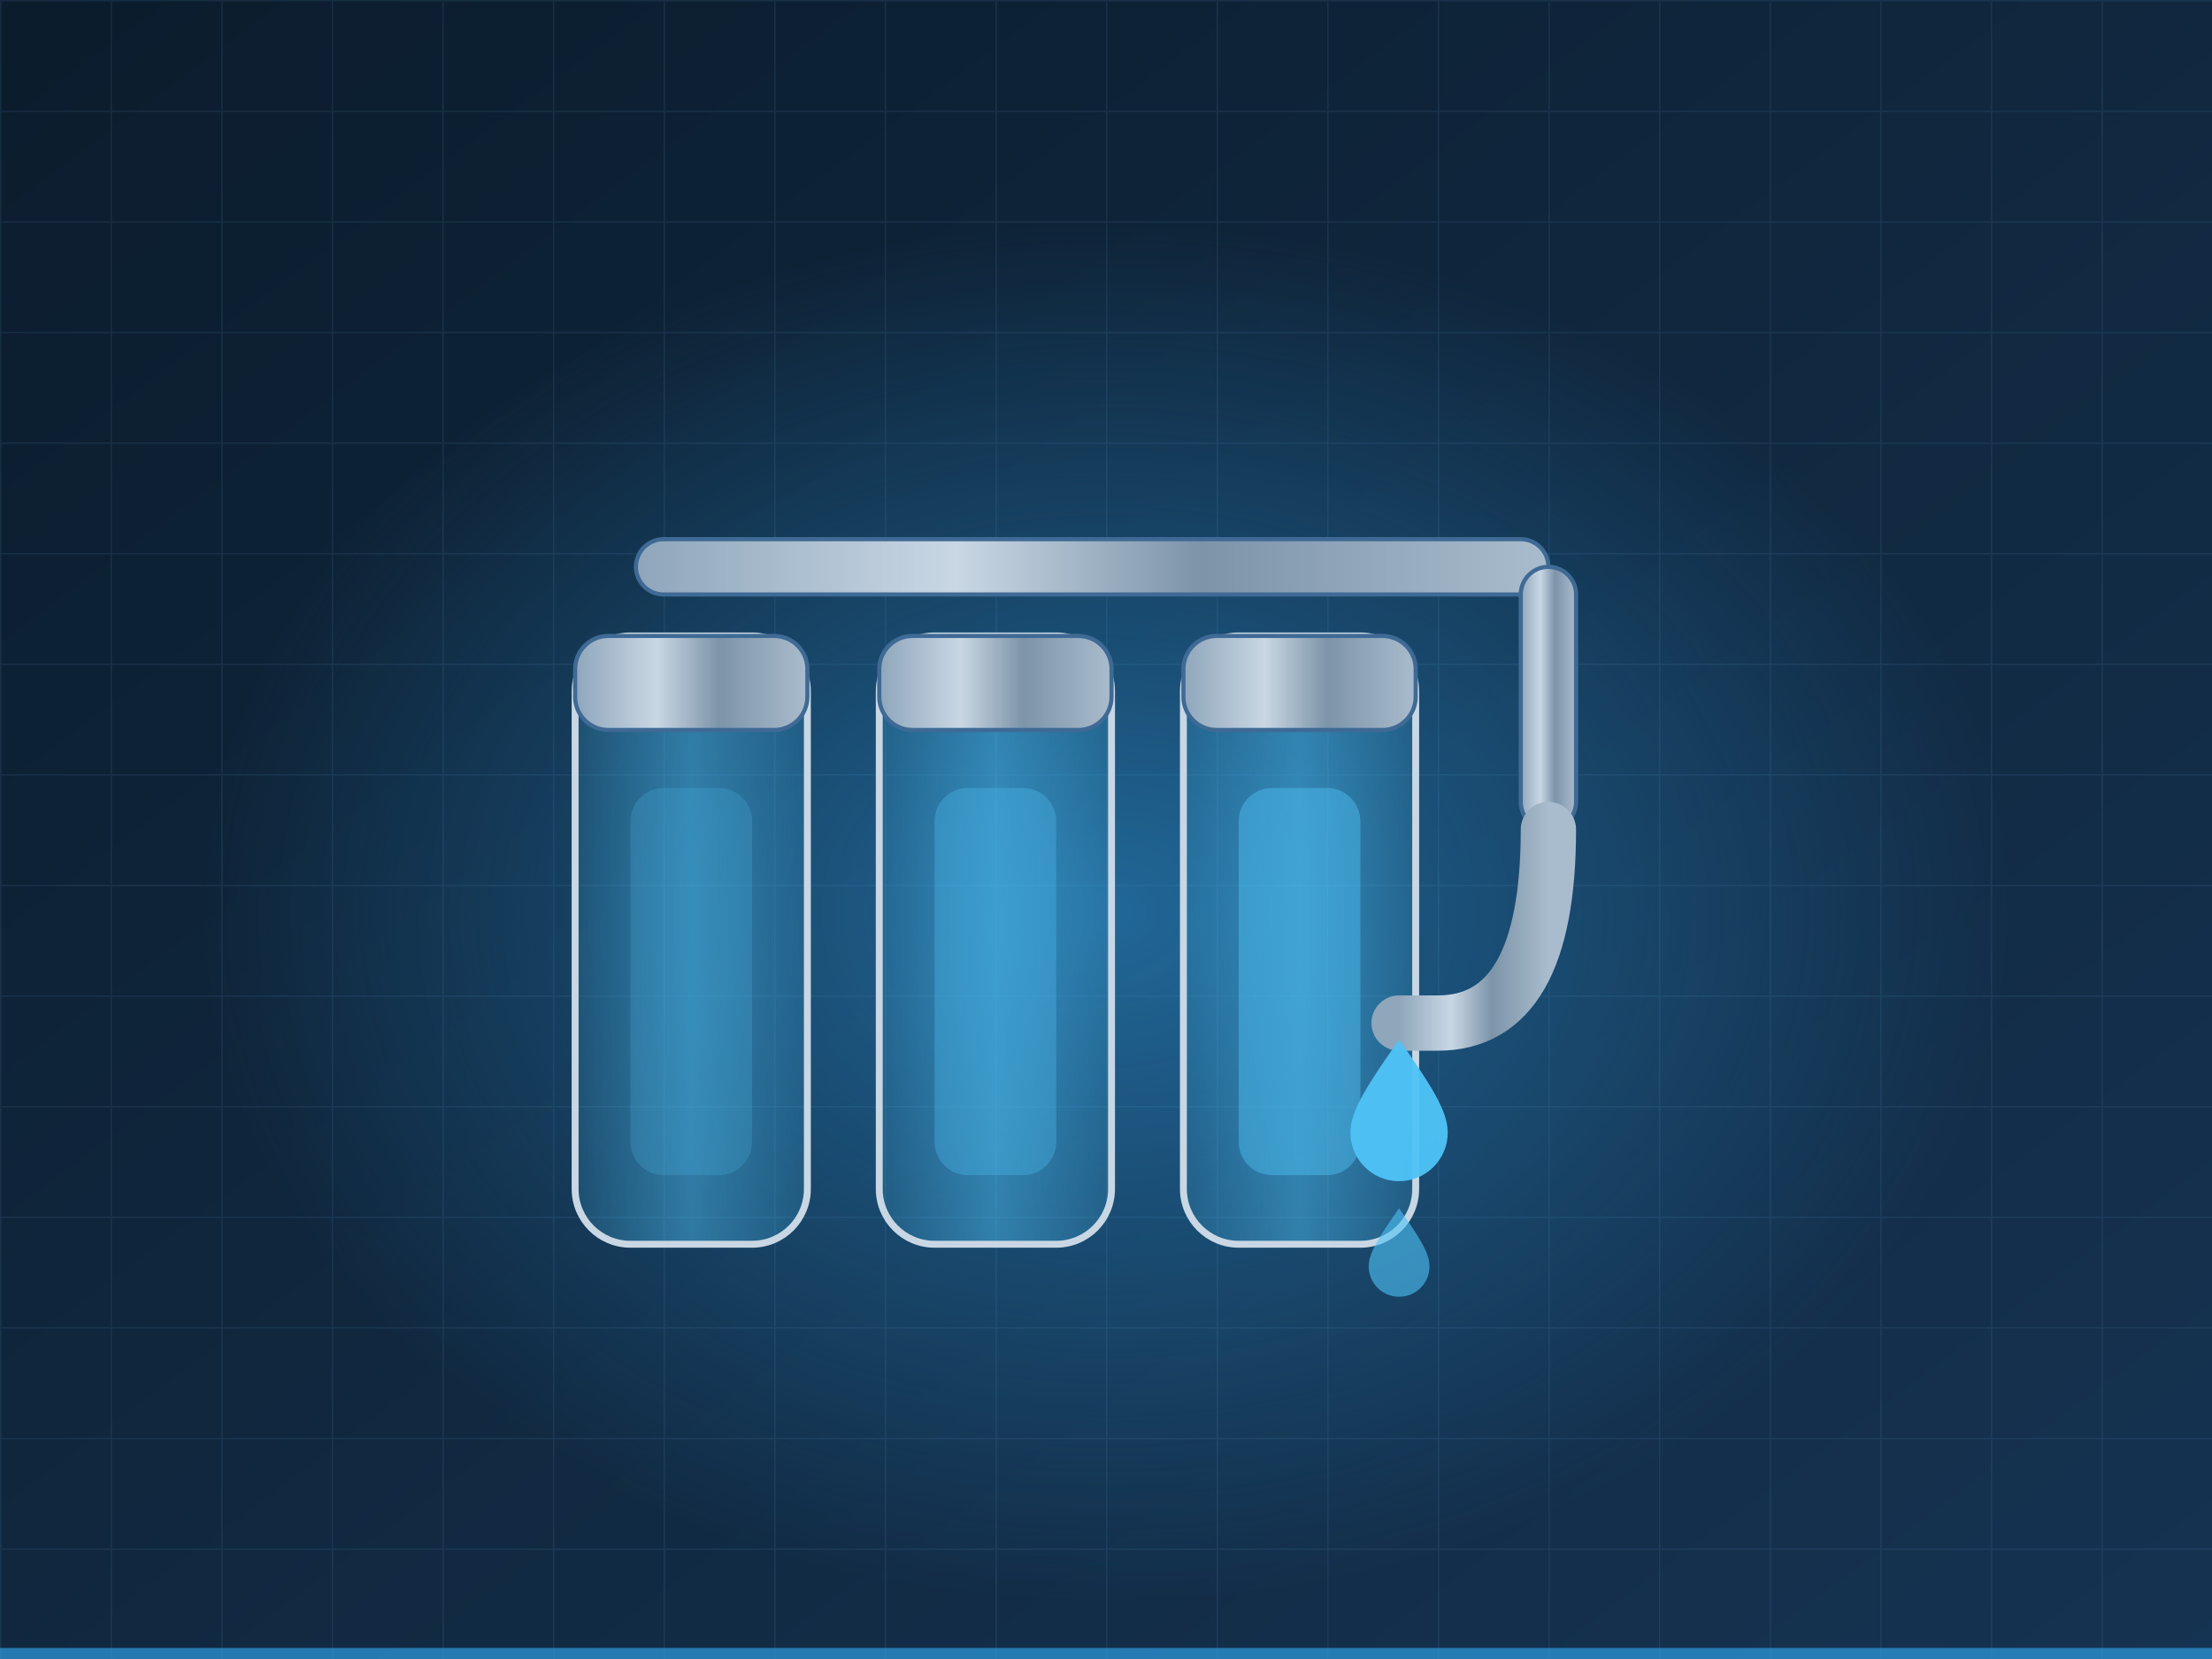
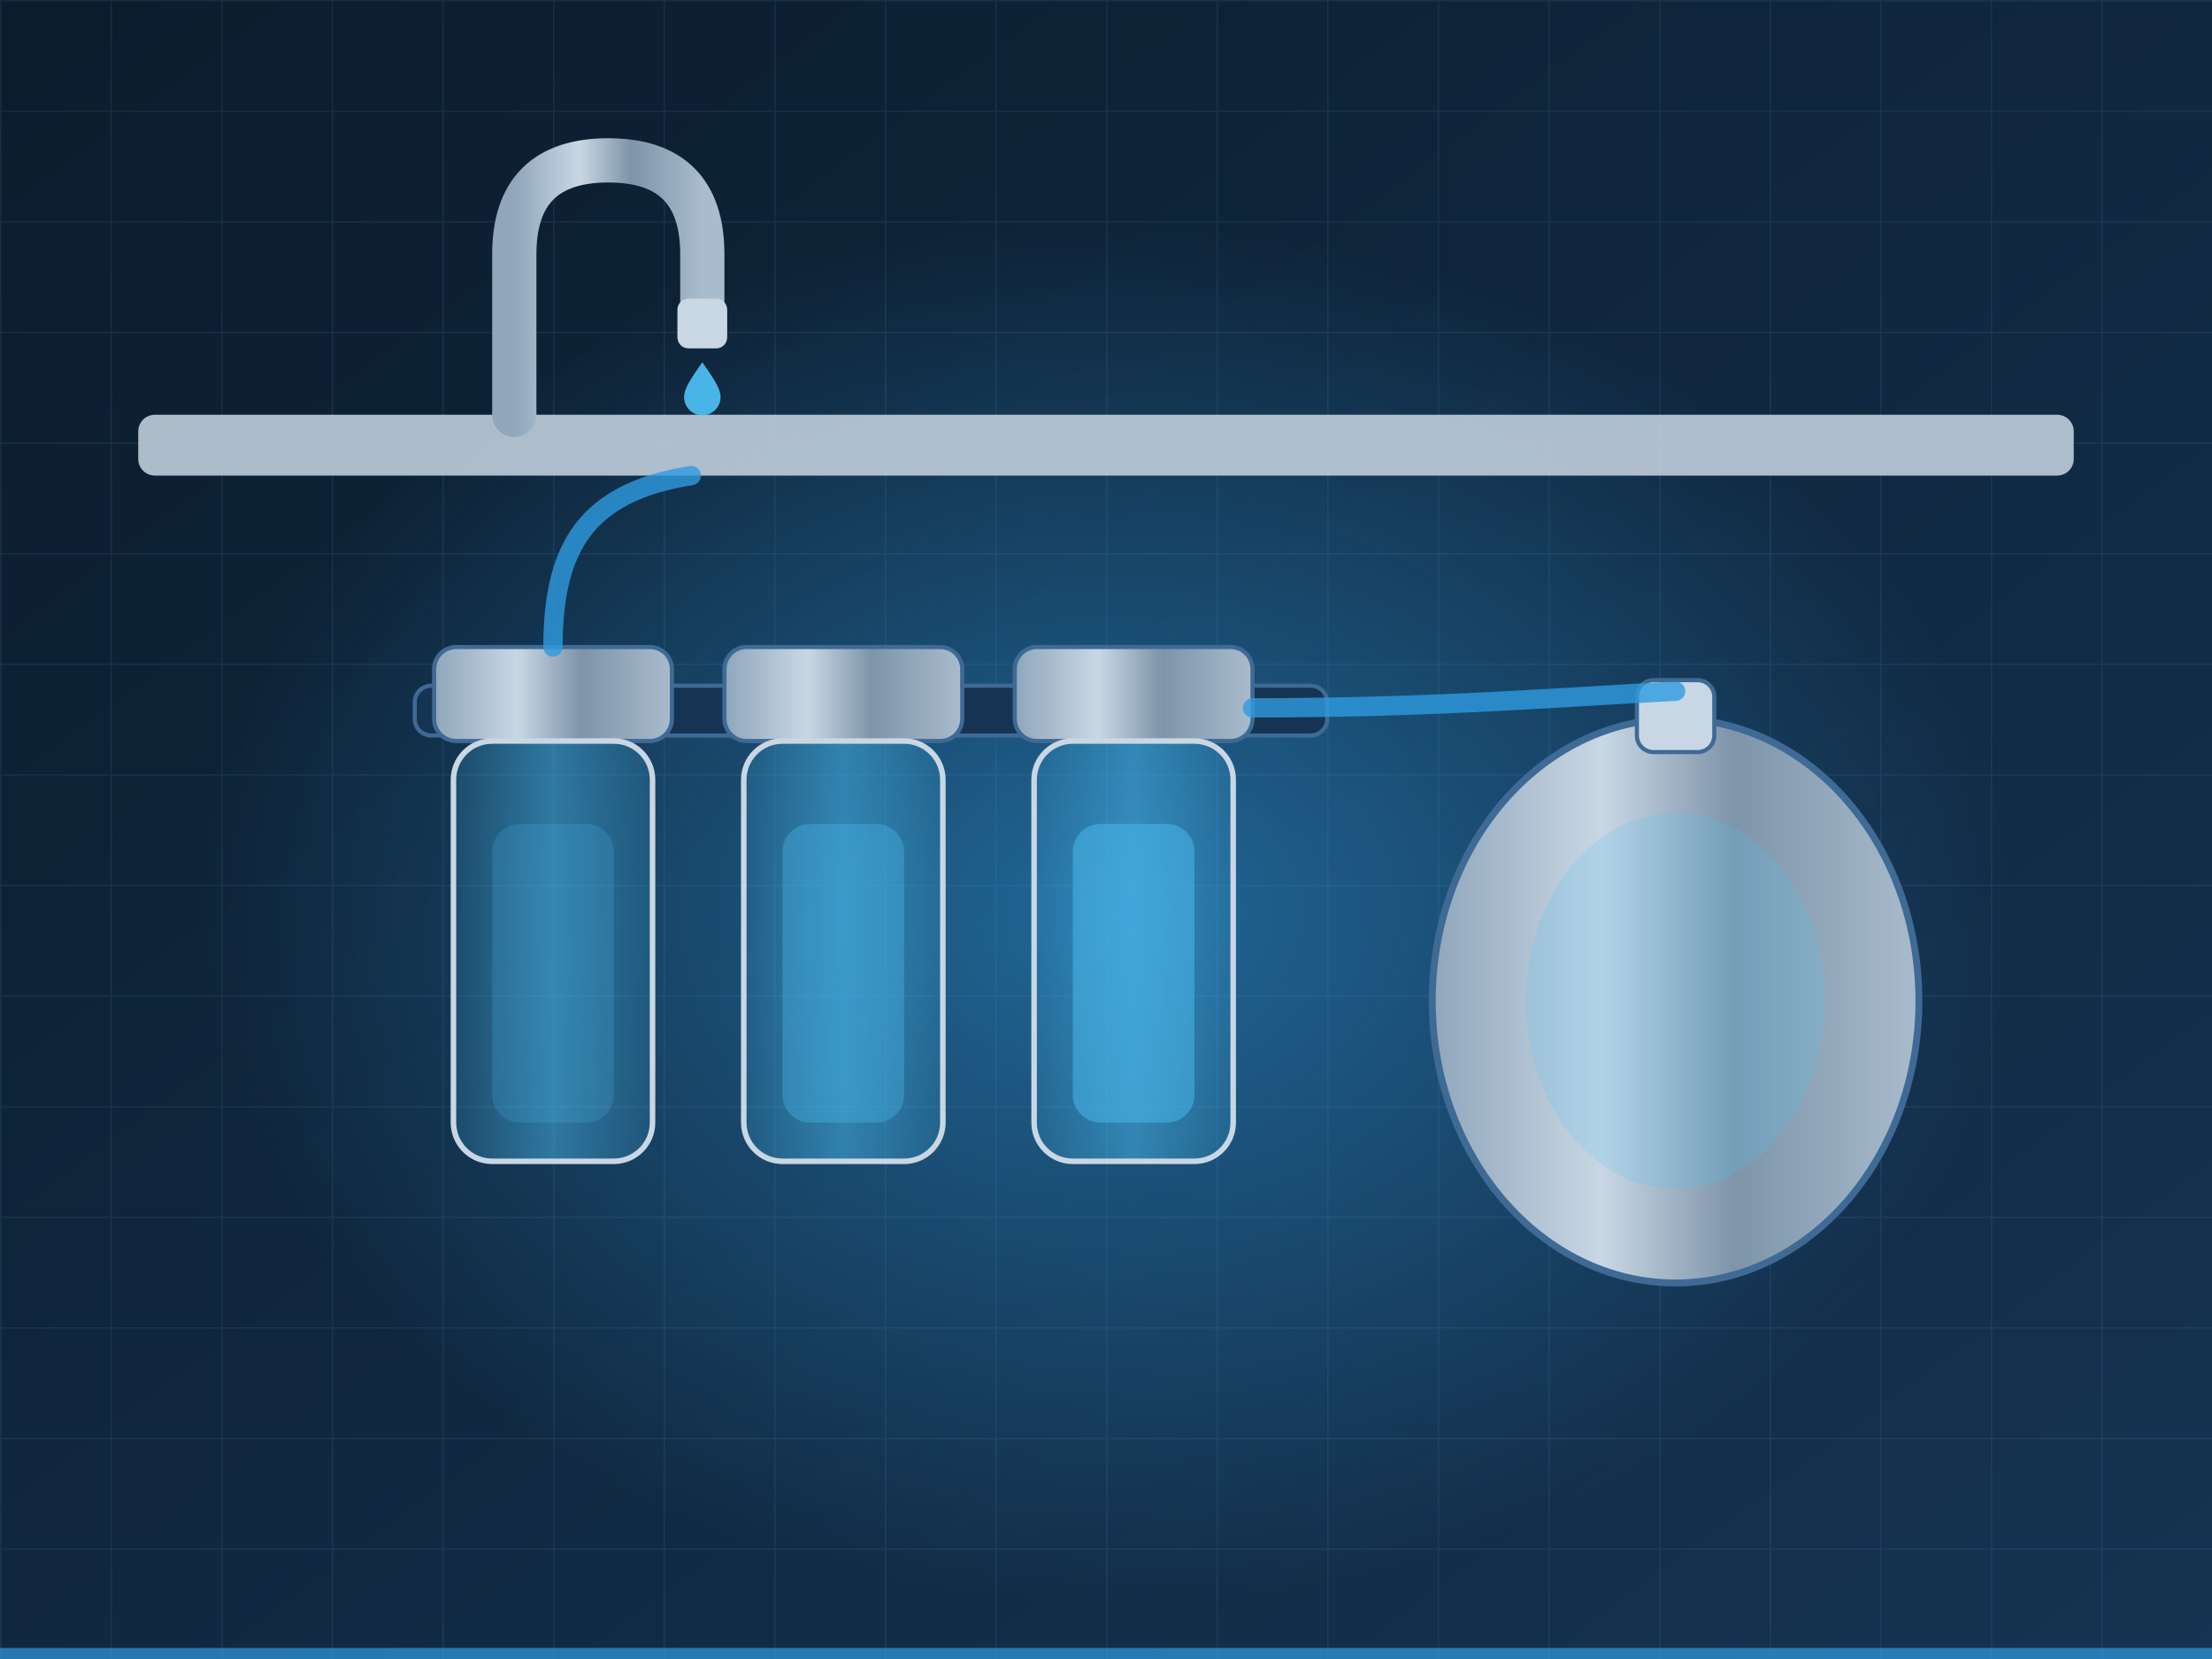
<svg xmlns="http://www.w3.org/2000/svg" viewBox="0 0 800 600" width="800" height="600" role="img">
  <defs>
    <linearGradient id="bg" x1="0" y1="0" x2="1" y2="1">
      <stop offset="0" stop-color="#0b1c2c" />
      <stop offset="1" stop-color="#153352" />
    </linearGradient>
    <linearGradient id="steel" x1="0" y1="0" x2="1" y2="0">
      <stop offset="0" stop-color="#8fa6bb" />
      <stop offset=".35" stop-color="#c9d7e4" />
      <stop offset=".62" stop-color="#7d94a9" />
      <stop offset="1" stop-color="#a9bccd" />
    </linearGradient>
    <linearGradient id="glass" x1="0" y1="0" x2="1" y2="0">
      <stop offset="0" stop-color="#4fc3f7" stop-opacity=".15" />
      <stop offset=".5" stop-color="#4fc3f7" stop-opacity=".45" />
      <stop offset="1" stop-color="#4fc3f7" stop-opacity=".15" />
    </linearGradient>
    <radialGradient id="glow" cx=".5" cy=".5" r=".5">
      <stop offset="0" stop-color="#2e9be0" stop-opacity=".55" />
      <stop offset="1" stop-color="#2e9be0" stop-opacity="0" />
    </radialGradient>
    <pattern id="grid" width="40" height="40" patternUnits="userSpaceOnUse">
      <path d="M40 0H0V40" fill="none" stroke="#7fb6e8" stroke-opacity=".10" stroke-width="1" />
    </pattern>
  </defs>
  <rect width="800" height="600" fill="url(#bg)" />
  <rect width="800" height="600" fill="url(#grid)" />
  <ellipse cx="400" cy="330" rx="330" ry="250" fill="url(#glow)" />
-   <rect x="208" y="230" width="84" height="220" rx="20" fill="url(#glass)" stroke="#c9d7e4" stroke-width="2.5" />
-   <rect x="208" y="230" width="84" height="34" rx="12" fill="url(#steel)" stroke="#3f6a95" stroke-width="1.5" />
-   <rect x="228" y="285" width="44" height="140" rx="12" fill="#4fc3f7" opacity="0.20" />
-   <rect x="318" y="230" width="84" height="220" rx="20" fill="url(#glass)" stroke="#c9d7e4" stroke-width="2.5" />
-   <rect x="318" y="230" width="84" height="34" rx="12" fill="url(#steel)" stroke="#3f6a95" stroke-width="1.5" />
-   <rect x="338" y="285" width="44" height="140" rx="12" fill="#4fc3f7" opacity="0.32" />
-   <rect x="428" y="230" width="84" height="220" rx="20" fill="url(#glass)" stroke="#c9d7e4" stroke-width="2.5" />
-   <rect x="428" y="230" width="84" height="34" rx="12" fill="url(#steel)" stroke="#3f6a95" stroke-width="1.5" />
-   <rect x="448" y="285" width="44" height="140" rx="12" fill="#4fc3f7" opacity="0.44" />
-   <rect x="230" y="195.0" width="330" height="20" rx="10.0" fill="url(#steel)" stroke="#3f6a95" stroke-width="1.5" />
-   <rect x="550.0" y="205" width="20" height="95" rx="10.0" fill="url(#steel)" stroke="#3f6a95" stroke-width="1.5" />
-   <path d="M560,300 q0,70 -40,70 h-14" fill="none" stroke="url(#steel)" stroke-width="20" stroke-linecap="round" />
-   <path transform="translate(506,400) scale(0.8)" opacity="0.95" fill="#4fc3f7" d="M0,-30 C14,-10 22,2 22,12 A22,22 0 0 1 -22,12 C-22,2 -14,-10 0,-30 Z" />
-   <path transform="translate(506,452) scale(0.5)" opacity="0.6" fill="#4fc3f7" d="M0,-30 C14,-10 22,2 22,12 A22,22 0 0 1 -22,12 C-22,2 -14,-10 0,-30 Z" />
+   <rect x="50" y="150" width="700" height="22" rx="6" fill="#c9d7e4" opacity=".85" />
+   <path d="M186,150 v-58 q0,-34 34,-34 q34,0 34,34 v20" fill="none" stroke="url(#steel)" stroke-width="16" stroke-linecap="round" />
+   <rect x="245" y="108" width="18" height="18" rx="4" fill="#c9d7e4" />
+   <path transform="translate(254,140) scale(0.3)" opacity="0.9" fill="#4fc3f7" d="M0,-30 C14,-10 22,2 22,12 A22,22 0 0 1 -22,12 C-22,2 -14,-10 0,-30 Z" />
+   <rect x="150" y="248" width="330" height="18" rx="6" fill="#153352" stroke="#3f6a95" stroke-width="1.5" />
+   <rect x="157" y="234" width="86" height="34" rx="8" fill="url(#steel)" stroke="#3f6a95" stroke-width="1.5" />
+   <rect x="164" y="268" width="72" height="152" rx="14" fill="url(#glass)" stroke="#c9d7e4" stroke-width="2" />
+   <rect x="178" y="298" width="44" height="108" rx="10" fill="#4fc3f7" opacity="0.18" />
+   <rect x="262" y="234" width="86" height="34" rx="8" fill="url(#steel)" stroke="#3f6a95" stroke-width="1.5" />
+   <rect x="269" y="268" width="72" height="152" rx="14" fill="url(#glass)" stroke="#c9d7e4" stroke-width="2" />
+   <rect x="283" y="298" width="44" height="108" rx="10" fill="#4fc3f7" opacity="0.32" />
+   <rect x="367" y="234" width="86" height="34" rx="8" fill="url(#steel)" stroke="#3f6a95" stroke-width="1.5" />
+   <rect x="374" y="268" width="72" height="152" rx="14" fill="url(#glass)" stroke="#c9d7e4" stroke-width="2" />
+   <rect x="388" y="298" width="44" height="108" rx="10" fill="#4fc3f7" opacity="0.46" />
+   <ellipse cx="606" cy="362" rx="88" ry="102" fill="url(#steel)" stroke="#3f6a95" stroke-width="2.5" />
+   <ellipse cx="606" cy="362" rx="54" ry="68" fill="#4fc3f7" opacity=".2" />
+   <rect x="592" y="246" width="28" height="26" rx="6" fill="#c9d7e4" stroke="#3f6a95" stroke-width="1.5" />
+   <path d="M453,256 C520,256 566,252 606,250" fill="none" stroke="#2e9be0" stroke-width="7" stroke-linecap="round" opacity=".8" />
+   <path d="M200,234 C200,198 212,178 250,172" fill="none" stroke="#2e9be0" stroke-width="7" stroke-linecap="round" opacity=".8" />
  <rect x="0" y="596" width="800" height="4" fill="#2e9be0" opacity=".7" />
</svg>
